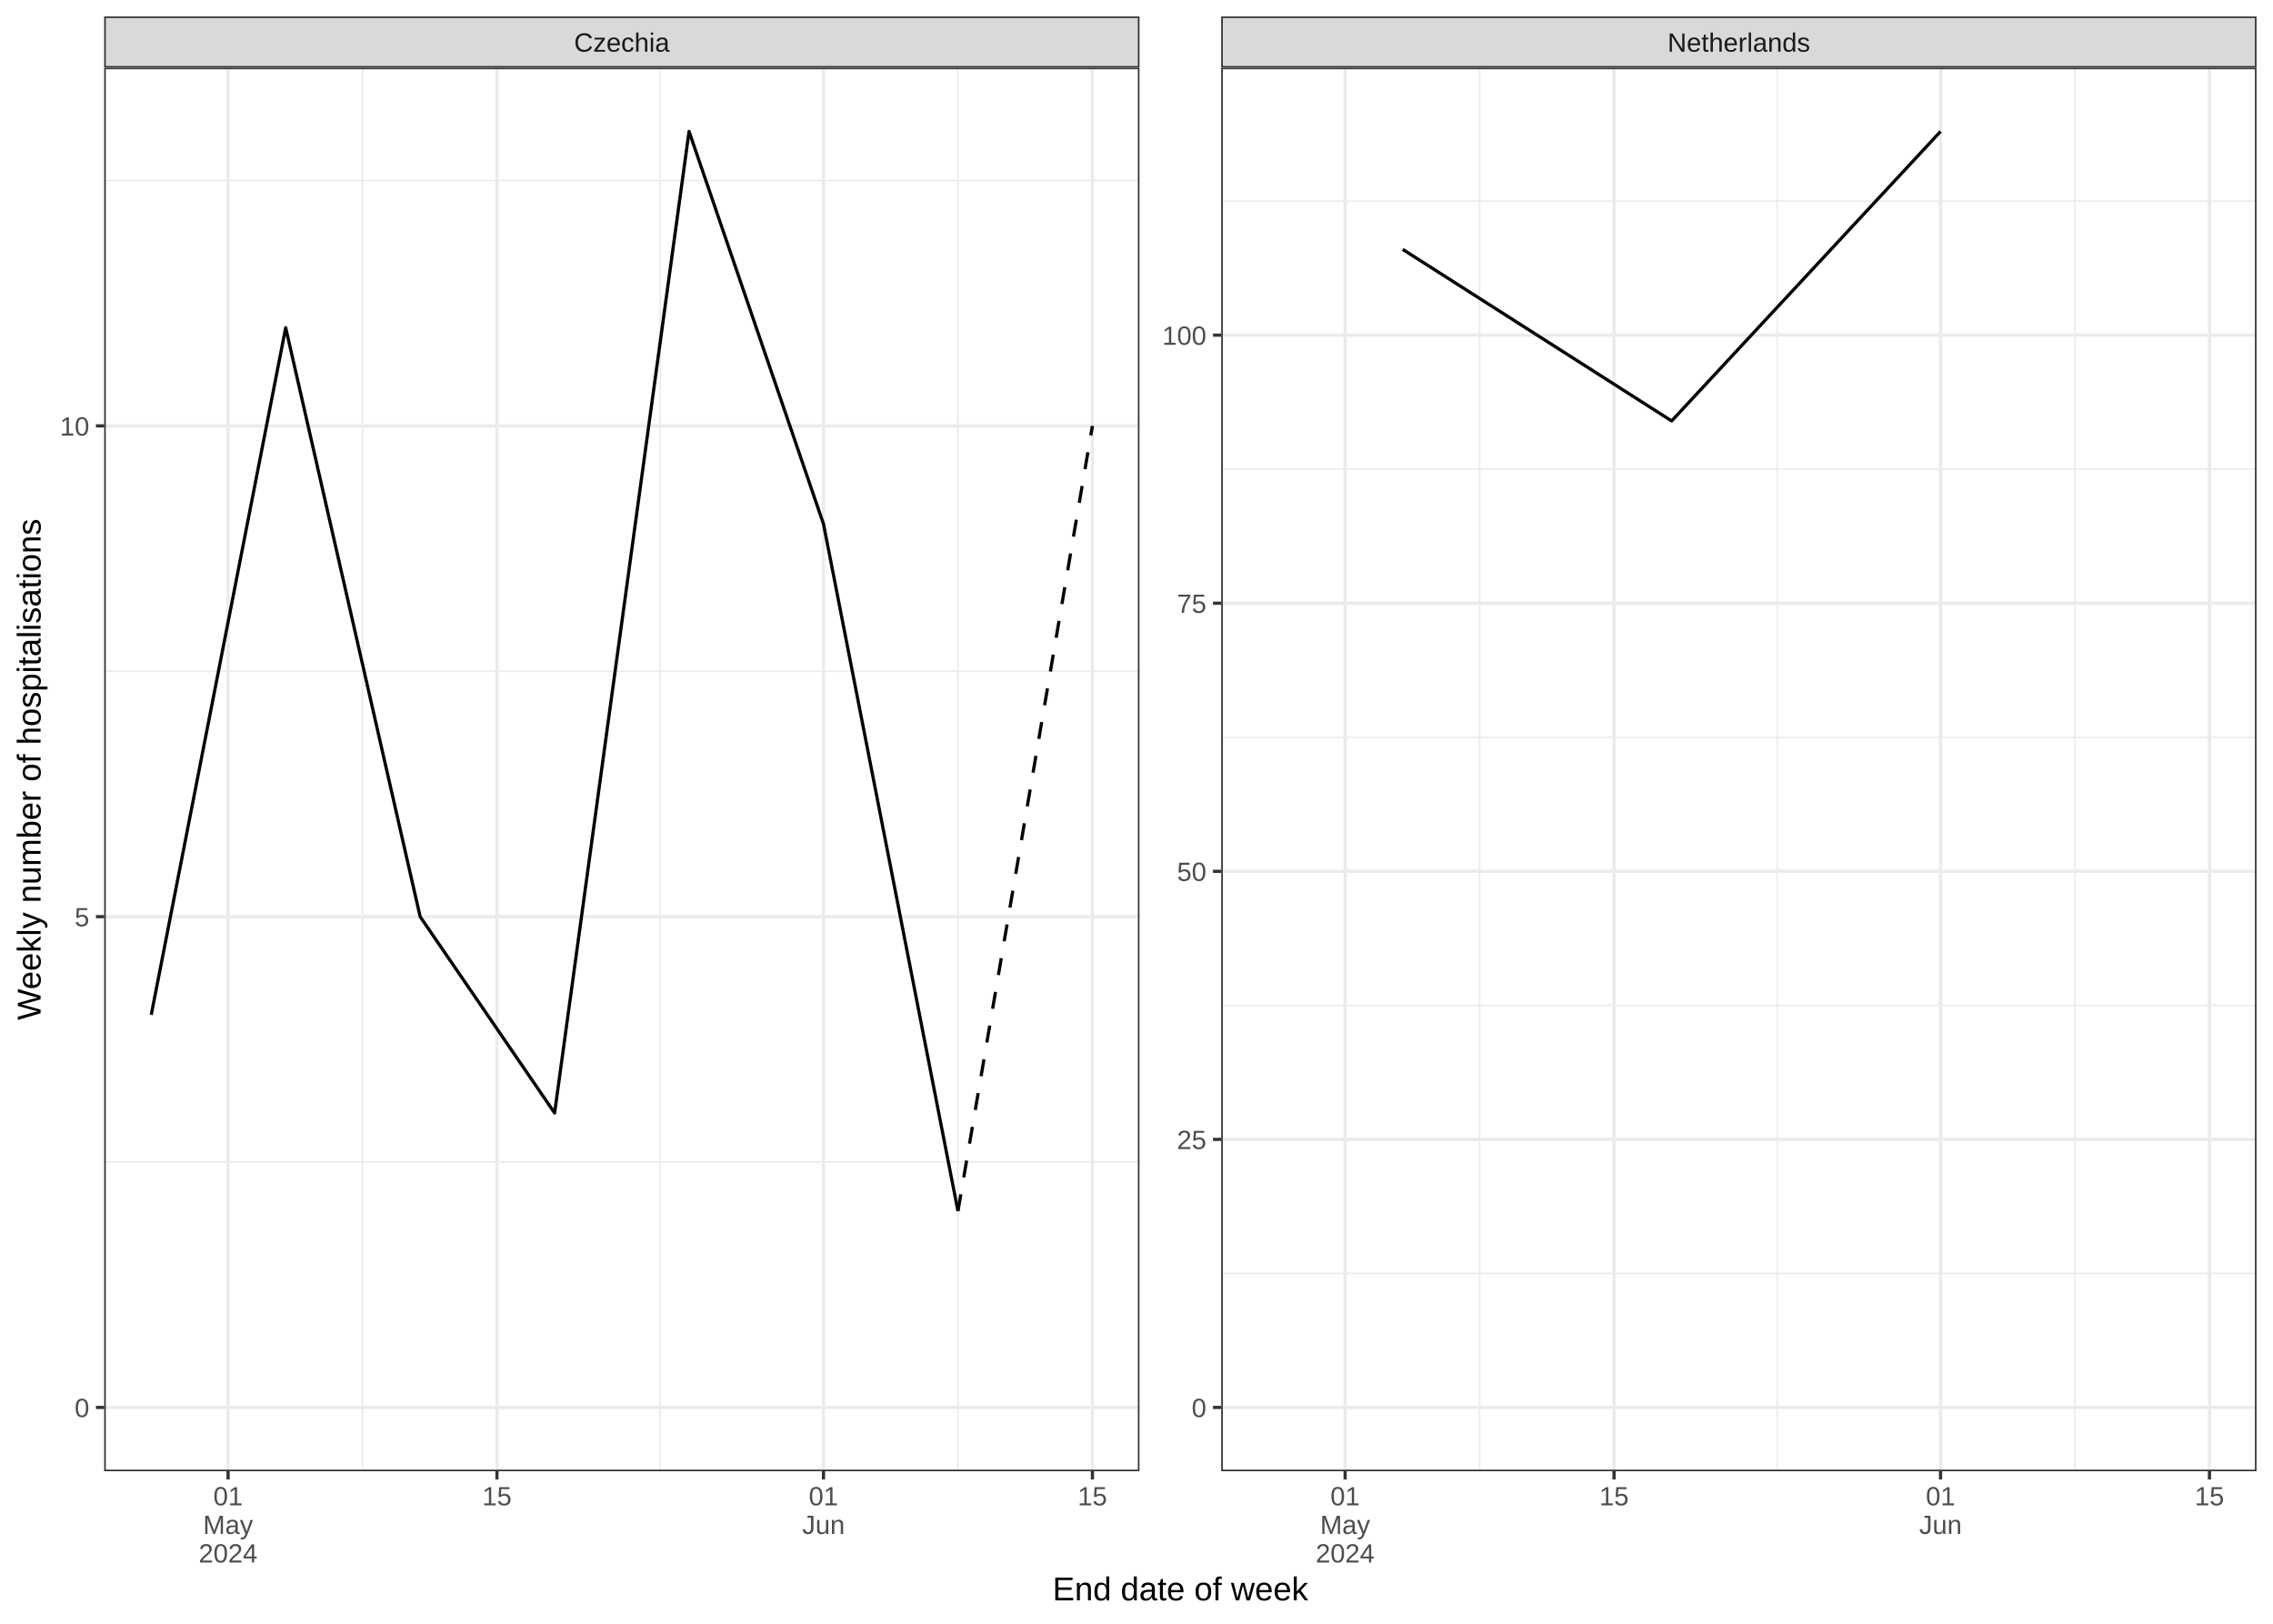
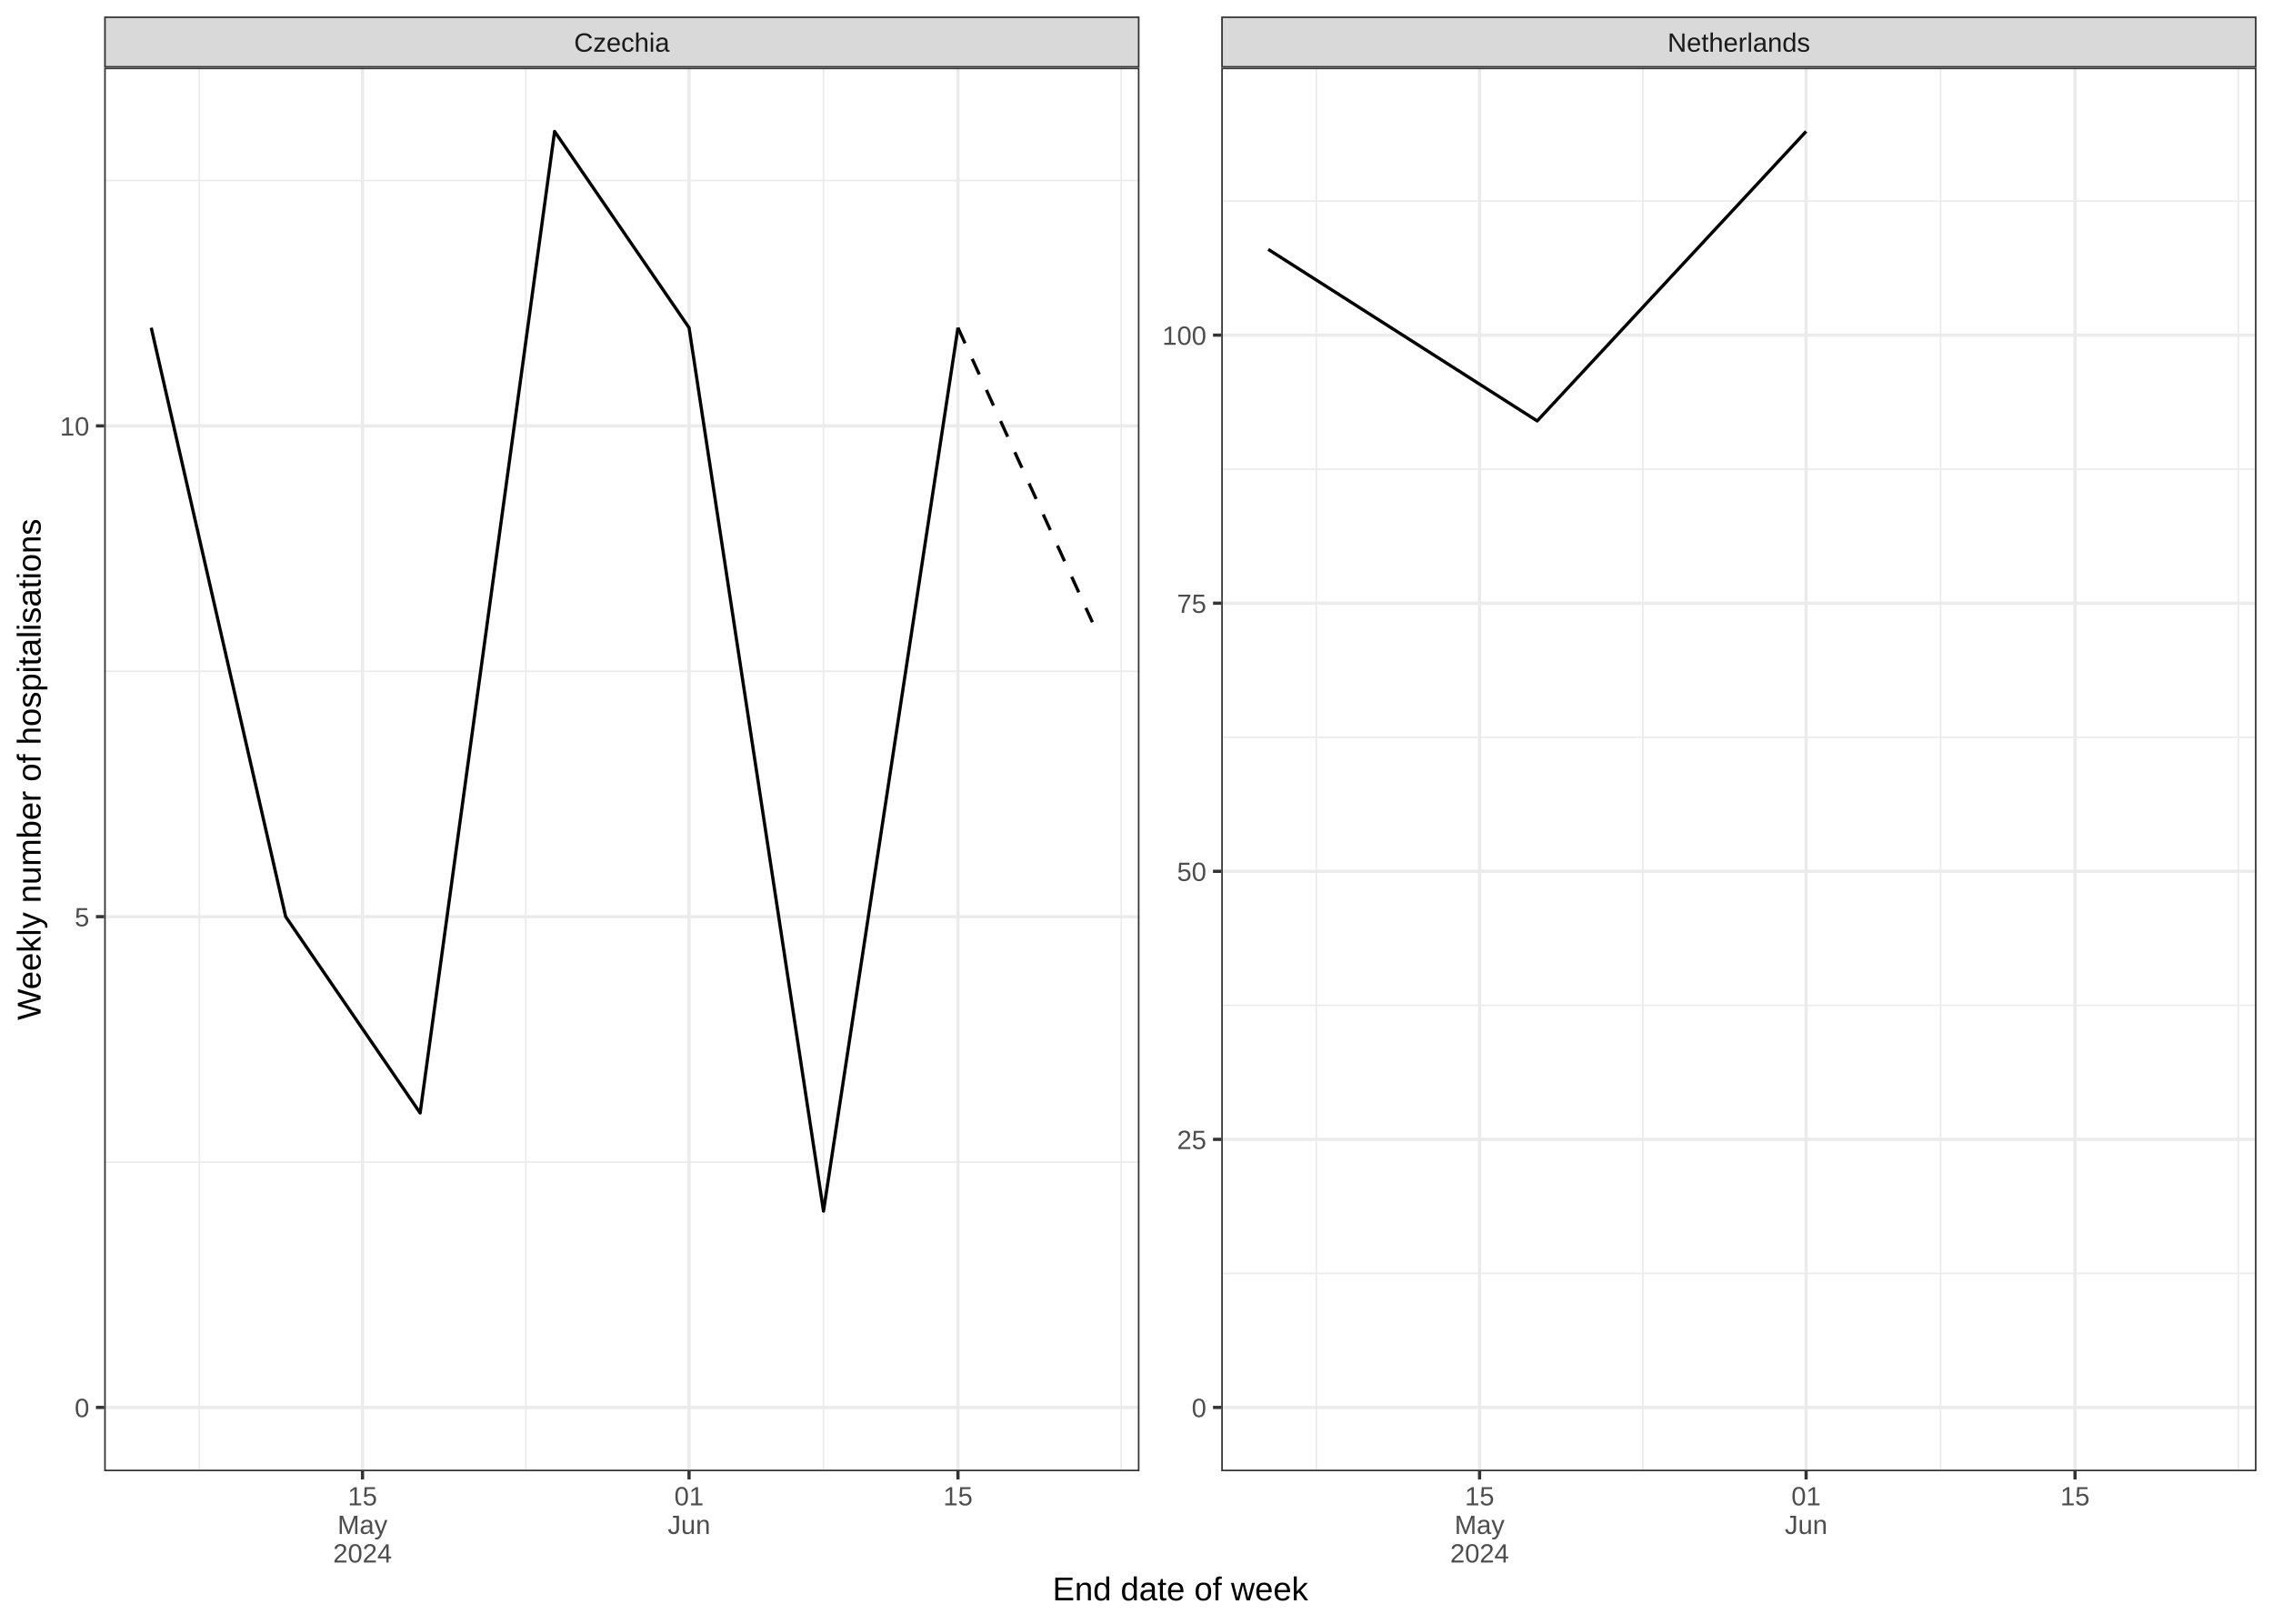
<svg xmlns="http://www.w3.org/2000/svg" class="svglite" width="756.00pt" height="540.00pt" viewBox="0 0 756.00 540.00">
  <defs>
    <style type="text/css">
    .svglite line, .svglite polyline, .svglite polygon, .svglite path, .svglite rect, .svglite circle {
      fill: none;
      stroke: #000000;
      stroke-linecap: round;
      stroke-linejoin: round;
      stroke-miterlimit: 10.00;
    }
    .svglite text {
      white-space: pre;
    }
  </style>
  </defs>
  <rect width="100%" height="100%" style="stroke: none; fill: #FFFFFF;" />
  <defs>
    <clipPath id="cpMC4wMHw3NTYuMDB8MC4wMHw1NDAuMDA=">
      <rect x="0.00" y="0.00" width="756.00" height="540.00" />
    </clipPath>
  </defs>
  <g clip-path="url(#cpMC4wMHw3NTYuMDB8MC4wMHw1NDAuMDA=)">
    <rect x="0.00" y="0.00" width="756.00" height="540.00" style="stroke-width: 1.07; stroke: #FFFFFF; fill: #FFFFFF;" />
  </g>
  <defs>
    <clipPath id="cpMzQuNjV8Mzc4Ljk5fDIyLjQ5fDQ4OS4yOQ==">
      <rect x="34.65" y="22.49" width="344.34" height="466.80" />
    </clipPath>
  </defs>
  <g clip-path="url(#cpMzQuNjV8Mzc4Ljk5fDIyLjQ5fDQ4OS4yOQ==)">
    <rect x="34.65" y="22.49" width="344.34" height="466.80" style="stroke-width: 1.07; stroke: none; fill: #FFFFFF;" />
    <polyline points="34.65,386.46 378.99,386.46 " style="stroke-width: 0.53; stroke: #EBEBEB; stroke-linecap: butt;" />
    <polyline points="34.65,223.25 378.99,223.25 " style="stroke-width: 0.53; stroke: #EBEBEB; stroke-linecap: butt;" />
    <polyline points="34.65,60.03 378.99,60.03 " style="stroke-width: 0.53; stroke: #EBEBEB; stroke-linecap: butt;" />
-     <polyline points="120.57,489.29 120.57,22.49 " style="stroke-width: 0.53; stroke: #EBEBEB; stroke-linecap: butt;" />
-     <polyline points="219.60,489.29 219.60,22.49 " style="stroke-width: 0.53; stroke: #EBEBEB; stroke-linecap: butt;" />
-     <polyline points="318.62,489.29 318.62,22.49 " style="stroke-width: 0.53; stroke: #EBEBEB; stroke-linecap: butt;" />
+     <polyline points="66.27,489.29 66.27,22.49 " style="stroke-width: 0.53; stroke: #EBEBEB; stroke-linecap: butt;" />
+     <polyline points="174.88,489.29 174.88,22.49 " style="stroke-width: 0.53; stroke: #EBEBEB; stroke-linecap: butt;" />
+     <polyline points="273.90,489.29 273.90,22.49 " style="stroke-width: 0.53; stroke: #EBEBEB; stroke-linecap: butt;" />
+     <polyline points="372.92,489.29 372.92,22.49 " style="stroke-width: 0.53; stroke: #EBEBEB; stroke-linecap: butt;" />
    <polyline points="34.65,468.07 378.99,468.07 " style="stroke-width: 1.07; stroke: #EBEBEB; stroke-linecap: butt;" />
    <polyline points="34.65,304.85 378.99,304.85 " style="stroke-width: 1.07; stroke: #EBEBEB; stroke-linecap: butt;" />
    <polyline points="34.65,141.64 378.99,141.64 " style="stroke-width: 1.07; stroke: #EBEBEB; stroke-linecap: butt;" />
-     <polyline points="75.86,489.29 75.86,22.49 " style="stroke-width: 1.07; stroke: #EBEBEB; stroke-linecap: butt;" />
-     <polyline points="165.29,489.29 165.29,22.49 " style="stroke-width: 1.07; stroke: #EBEBEB; stroke-linecap: butt;" />
-     <polyline points="273.90,489.29 273.90,22.49 " style="stroke-width: 1.07; stroke: #EBEBEB; stroke-linecap: butt;" />
-     <polyline points="363.34,489.29 363.34,22.49 " style="stroke-width: 1.07; stroke: #EBEBEB; stroke-linecap: butt;" />
-     <polyline points="50.30,337.50 95.02,108.99 139.74,304.85 184.46,370.14 229.18,43.71 273.90,174.28 318.62,402.78 " style="stroke-width: 1.07; stroke-linecap: butt;" />
-     <polyline points="318.62,402.78 363.34,141.64 " style="stroke-width: 1.07; stroke-dasharray: 5.69,5.69; stroke-linecap: butt;" />
+     <polyline points="120.57,489.29 120.57,22.49 " style="stroke-width: 1.07; stroke: #EBEBEB; stroke-linecap: butt;" />
+     <polyline points="229.18,489.29 229.18,22.49 " style="stroke-width: 1.07; stroke: #EBEBEB; stroke-linecap: butt;" />
+     <polyline points="318.62,489.29 318.62,22.49 " style="stroke-width: 1.07; stroke: #EBEBEB; stroke-linecap: butt;" />
+     <polyline points="50.30,108.99 95.02,304.85 139.74,370.14 184.46,43.71 229.18,108.99 273.90,402.78 318.62,108.99 " style="stroke-width: 1.07; stroke-linecap: butt;" />
+     <polyline points="318.62,108.99 363.34,206.92 " style="stroke-width: 1.07; stroke-dasharray: 5.69,5.69; stroke-linecap: butt;" />
    <rect x="34.65" y="22.49" width="344.34" height="466.80" style="stroke-width: 1.07; stroke: #333333;" />
  </g>
  <g clip-path="url(#cpMC4wMHw3NTYuMDB8MC4wMHw1NDAuMDA=)">
</g>
  <defs>
    <clipPath id="cpNDA2LjE4fDc1MC41MnwyMi40OXw0ODkuMjk=">
      <rect x="406.18" y="22.49" width="344.34" height="466.80" />
    </clipPath>
  </defs>
  <g clip-path="url(#cpNDA2LjE4fDc1MC41MnwyMi40OXw0ODkuMjk=)">
    <rect x="406.18" y="22.49" width="344.34" height="466.80" style="stroke-width: 1.07; stroke: none; fill: #FFFFFF;" />
    <polyline points="406.18,423.49 750.52,423.49 " style="stroke-width: 0.53; stroke: #EBEBEB; stroke-linecap: butt;" />
    <polyline points="406.18,334.34 750.52,334.34 " style="stroke-width: 0.53; stroke: #EBEBEB; stroke-linecap: butt;" />
    <polyline points="406.18,245.19 750.52,245.19 " style="stroke-width: 0.53; stroke: #EBEBEB; stroke-linecap: butt;" />
    <polyline points="406.18,156.04 750.52,156.04 " style="stroke-width: 0.53; stroke: #EBEBEB; stroke-linecap: butt;" />
    <polyline points="406.18,66.89 750.52,66.89 " style="stroke-width: 0.53; stroke: #EBEBEB; stroke-linecap: butt;" />
-     <polyline points="492.11,489.29 492.11,22.49 " style="stroke-width: 0.53; stroke: #EBEBEB; stroke-linecap: butt;" />
-     <polyline points="591.13,489.29 591.13,22.49 " style="stroke-width: 0.53; stroke: #EBEBEB; stroke-linecap: butt;" />
-     <polyline points="690.15,489.29 690.15,22.49 " style="stroke-width: 0.53; stroke: #EBEBEB; stroke-linecap: butt;" />
+     <polyline points="437.81,489.29 437.81,22.49 " style="stroke-width: 0.53; stroke: #EBEBEB; stroke-linecap: butt;" />
+     <polyline points="546.41,489.29 546.41,22.49 " style="stroke-width: 0.53; stroke: #EBEBEB; stroke-linecap: butt;" />
+     <polyline points="645.43,489.29 645.43,22.49 " style="stroke-width: 0.53; stroke: #EBEBEB; stroke-linecap: butt;" />
+     <polyline points="744.45,489.29 744.45,22.49 " style="stroke-width: 0.53; stroke: #EBEBEB; stroke-linecap: butt;" />
    <polyline points="406.18,468.07 750.52,468.07 " style="stroke-width: 1.07; stroke: #EBEBEB; stroke-linecap: butt;" />
    <polyline points="406.18,378.92 750.52,378.92 " style="stroke-width: 1.07; stroke: #EBEBEB; stroke-linecap: butt;" />
    <polyline points="406.18,289.77 750.52,289.77 " style="stroke-width: 1.07; stroke: #EBEBEB; stroke-linecap: butt;" />
    <polyline points="406.18,200.61 750.52,200.61 " style="stroke-width: 1.07; stroke: #EBEBEB; stroke-linecap: butt;" />
    <polyline points="406.18,111.46 750.52,111.46 " style="stroke-width: 1.07; stroke: #EBEBEB; stroke-linecap: butt;" />
-     <polyline points="447.39,489.29 447.39,22.49 " style="stroke-width: 1.07; stroke: #EBEBEB; stroke-linecap: butt;" />
-     <polyline points="536.83,489.29 536.83,22.49 " style="stroke-width: 1.07; stroke: #EBEBEB; stroke-linecap: butt;" />
-     <polyline points="645.43,489.29 645.43,22.49 " style="stroke-width: 1.07; stroke: #EBEBEB; stroke-linecap: butt;" />
-     <polyline points="734.87,489.29 734.87,22.49 " style="stroke-width: 1.07; stroke: #EBEBEB; stroke-linecap: butt;" />
-     <polyline points="466.55,82.94 555.99,139.99 645.43,43.71 " style="stroke-width: 1.07; stroke-linecap: butt;" />
+     <polyline points="492.11,489.29 492.11,22.49 " style="stroke-width: 1.07; stroke: #EBEBEB; stroke-linecap: butt;" />
+     <polyline points="600.71,489.29 600.71,22.49 " style="stroke-width: 1.07; stroke: #EBEBEB; stroke-linecap: butt;" />
+     <polyline points="690.15,489.29 690.15,22.49 " style="stroke-width: 1.07; stroke: #EBEBEB; stroke-linecap: butt;" />
+     <polyline points="421.83,82.94 511.27,139.99 600.71,43.71 " style="stroke-width: 1.07; stroke-linecap: butt;" />
    <rect x="406.18" y="22.49" width="344.34" height="466.80" style="stroke-width: 1.07; stroke: #333333;" />
  </g>
  <g clip-path="url(#cpMC4wMHw3NTYuMDB8MC4wMHw1NDAuMDA=)">
</g>
  <defs>
    <clipPath id="cpMzQuNjV8Mzc4Ljk5fDUuNDh8MjIuNDk=">
      <rect x="34.65" y="5.48" width="344.34" height="17.01" />
    </clipPath>
  </defs>
  <g clip-path="url(#cpMzQuNjV8Mzc4Ljk5fDUuNDh8MjIuNDk=)">
    <rect x="34.65" y="5.48" width="344.34" height="17.01" style="stroke-width: 1.07; stroke: #333333; fill: #D9D9D9;" />
    <text x="206.82" y="17.19" text-anchor="middle" style="font-size: 8.80px;fill: #1A1A1A; font-family: &quot;Liberation Sans&quot;;" textLength="34.42px" lengthAdjust="spacingAndGlyphs">Czechia</text>
  </g>
  <g clip-path="url(#cpMC4wMHw3NTYuMDB8MC4wMHw1NDAuMDA=)">
</g>
  <defs>
    <clipPath id="cpNDA2LjE4fDc1MC41Mnw1LjQ4fDIyLjQ5">
      <rect x="406.18" y="5.48" width="344.34" height="17.01" />
    </clipPath>
  </defs>
  <g clip-path="url(#cpNDA2LjE4fDc1MC41Mnw1LjQ4fDIyLjQ5)">
    <rect x="406.18" y="5.48" width="344.34" height="17.01" style="stroke-width: 1.07; stroke: #333333; fill: #D9D9D9;" />
    <text x="578.35" y="17.19" text-anchor="middle" style="font-size: 8.80px;fill: #1A1A1A; font-family: &quot;Liberation Sans&quot;;" textLength="53.63px" lengthAdjust="spacingAndGlyphs">Netherlands</text>
  </g>
  <g clip-path="url(#cpMC4wMHw3NTYuMDB8MC4wMHw1NDAuMDA=)">
-     <polyline points="75.86,492.03 75.86,489.29 " style="stroke-width: 1.07; stroke: #333333; stroke-linecap: butt;" />
-     <polyline points="165.29,492.03 165.29,489.29 " style="stroke-width: 1.07; stroke: #333333; stroke-linecap: butt;" />
-     <polyline points="273.90,492.03 273.90,489.29 " style="stroke-width: 1.07; stroke: #333333; stroke-linecap: butt;" />
-     <polyline points="363.34,492.03 363.34,489.29 " style="stroke-width: 1.07; stroke: #333333; stroke-linecap: butt;" />
-     <text x="75.86" y="500.63" text-anchor="middle" style="font-size: 8.80px;fill: #4D4D4D; font-family: &quot;Liberation Sans&quot;;" textLength="11.19px" lengthAdjust="spacingAndGlyphs">01</text>
-     <text x="75.86" y="510.14" text-anchor="middle" style="font-size: 8.80px;fill: #4D4D4D; font-family: &quot;Liberation Sans&quot;;" textLength="18.19px" lengthAdjust="spacingAndGlyphs">May</text>
-     <text x="75.86" y="519.64" text-anchor="middle" style="font-size: 8.80px;fill: #4D4D4D; font-family: &quot;Liberation Sans&quot;;" textLength="22.38px" lengthAdjust="spacingAndGlyphs">2024</text>
-     <text x="165.29" y="500.63" text-anchor="middle" style="font-size: 8.80px;fill: #4D4D4D; font-family: &quot;Liberation Sans&quot;;" textLength="11.19px" lengthAdjust="spacingAndGlyphs">15</text>
-     <text x="273.90" y="500.63" text-anchor="middle" style="font-size: 8.80px;fill: #4D4D4D; font-family: &quot;Liberation Sans&quot;;" textLength="11.19px" lengthAdjust="spacingAndGlyphs">01</text>
-     <text x="273.90" y="510.14" text-anchor="middle" style="font-size: 8.80px;fill: #4D4D4D; font-family: &quot;Liberation Sans&quot;;" textLength="13.74px" lengthAdjust="spacingAndGlyphs">Jun</text>
-     <text x="363.34" y="500.63" text-anchor="middle" style="font-size: 8.80px;fill: #4D4D4D; font-family: &quot;Liberation Sans&quot;;" textLength="11.19px" lengthAdjust="spacingAndGlyphs">15</text>
-     <polyline points="447.39,492.03 447.39,489.29 " style="stroke-width: 1.07; stroke: #333333; stroke-linecap: butt;" />
-     <polyline points="536.83,492.03 536.83,489.29 " style="stroke-width: 1.07; stroke: #333333; stroke-linecap: butt;" />
-     <polyline points="645.43,492.03 645.43,489.29 " style="stroke-width: 1.07; stroke: #333333; stroke-linecap: butt;" />
-     <polyline points="734.87,492.03 734.87,489.29 " style="stroke-width: 1.07; stroke: #333333; stroke-linecap: butt;" />
-     <text x="447.39" y="500.63" text-anchor="middle" style="font-size: 8.80px;fill: #4D4D4D; font-family: &quot;Liberation Sans&quot;;" textLength="11.19px" lengthAdjust="spacingAndGlyphs">01</text>
-     <text x="447.39" y="510.14" text-anchor="middle" style="font-size: 8.80px;fill: #4D4D4D; font-family: &quot;Liberation Sans&quot;;" textLength="18.19px" lengthAdjust="spacingAndGlyphs">May</text>
-     <text x="447.39" y="519.64" text-anchor="middle" style="font-size: 8.80px;fill: #4D4D4D; font-family: &quot;Liberation Sans&quot;;" textLength="22.38px" lengthAdjust="spacingAndGlyphs">2024</text>
-     <text x="536.83" y="500.63" text-anchor="middle" style="font-size: 8.80px;fill: #4D4D4D; font-family: &quot;Liberation Sans&quot;;" textLength="11.19px" lengthAdjust="spacingAndGlyphs">15</text>
-     <text x="645.43" y="500.63" text-anchor="middle" style="font-size: 8.80px;fill: #4D4D4D; font-family: &quot;Liberation Sans&quot;;" textLength="11.19px" lengthAdjust="spacingAndGlyphs">01</text>
-     <text x="645.43" y="510.14" text-anchor="middle" style="font-size: 8.80px;fill: #4D4D4D; font-family: &quot;Liberation Sans&quot;;" textLength="13.74px" lengthAdjust="spacingAndGlyphs">Jun</text>
-     <text x="734.87" y="500.63" text-anchor="middle" style="font-size: 8.80px;fill: #4D4D4D; font-family: &quot;Liberation Sans&quot;;" textLength="11.19px" lengthAdjust="spacingAndGlyphs">15</text>
+     <polyline points="120.57,492.03 120.57,489.29 " style="stroke-width: 1.07; stroke: #333333; stroke-linecap: butt;" />
+     <polyline points="229.18,492.03 229.18,489.29 " style="stroke-width: 1.07; stroke: #333333; stroke-linecap: butt;" />
+     <polyline points="318.62,492.03 318.62,489.29 " style="stroke-width: 1.07; stroke: #333333; stroke-linecap: butt;" />
+     <text x="120.57" y="500.63" text-anchor="middle" style="font-size: 8.80px;fill: #4D4D4D; font-family: &quot;Liberation Sans&quot;;" textLength="11.19px" lengthAdjust="spacingAndGlyphs">15</text>
+     <text x="120.57" y="510.14" text-anchor="middle" style="font-size: 8.80px;fill: #4D4D4D; font-family: &quot;Liberation Sans&quot;;" textLength="18.19px" lengthAdjust="spacingAndGlyphs">May</text>
+     <text x="120.57" y="519.64" text-anchor="middle" style="font-size: 8.80px;fill: #4D4D4D; font-family: &quot;Liberation Sans&quot;;" textLength="22.38px" lengthAdjust="spacingAndGlyphs">2024</text>
+     <text x="229.18" y="500.63" text-anchor="middle" style="font-size: 8.80px;fill: #4D4D4D; font-family: &quot;Liberation Sans&quot;;" textLength="11.19px" lengthAdjust="spacingAndGlyphs">01</text>
+     <text x="229.18" y="510.14" text-anchor="middle" style="font-size: 8.80px;fill: #4D4D4D; font-family: &quot;Liberation Sans&quot;;" textLength="13.74px" lengthAdjust="spacingAndGlyphs">Jun</text>
+     <text x="318.62" y="500.63" text-anchor="middle" style="font-size: 8.80px;fill: #4D4D4D; font-family: &quot;Liberation Sans&quot;;" textLength="11.19px" lengthAdjust="spacingAndGlyphs">15</text>
+     <polyline points="492.11,492.03 492.11,489.29 " style="stroke-width: 1.07; stroke: #333333; stroke-linecap: butt;" />
+     <polyline points="600.71,492.03 600.71,489.29 " style="stroke-width: 1.07; stroke: #333333; stroke-linecap: butt;" />
+     <polyline points="690.15,492.03 690.15,489.29 " style="stroke-width: 1.07; stroke: #333333; stroke-linecap: butt;" />
+     <text x="492.11" y="500.63" text-anchor="middle" style="font-size: 8.80px;fill: #4D4D4D; font-family: &quot;Liberation Sans&quot;;" textLength="11.19px" lengthAdjust="spacingAndGlyphs">15</text>
+     <text x="492.11" y="510.14" text-anchor="middle" style="font-size: 8.80px;fill: #4D4D4D; font-family: &quot;Liberation Sans&quot;;" textLength="18.19px" lengthAdjust="spacingAndGlyphs">May</text>
+     <text x="492.11" y="519.64" text-anchor="middle" style="font-size: 8.80px;fill: #4D4D4D; font-family: &quot;Liberation Sans&quot;;" textLength="22.38px" lengthAdjust="spacingAndGlyphs">2024</text>
+     <text x="600.71" y="500.63" text-anchor="middle" style="font-size: 8.80px;fill: #4D4D4D; font-family: &quot;Liberation Sans&quot;;" textLength="11.19px" lengthAdjust="spacingAndGlyphs">01</text>
+     <text x="600.71" y="510.14" text-anchor="middle" style="font-size: 8.80px;fill: #4D4D4D; font-family: &quot;Liberation Sans&quot;;" textLength="13.74px" lengthAdjust="spacingAndGlyphs">Jun</text>
+     <text x="690.15" y="500.63" text-anchor="middle" style="font-size: 8.80px;fill: #4D4D4D; font-family: &quot;Liberation Sans&quot;;" textLength="11.19px" lengthAdjust="spacingAndGlyphs">15</text>
    <text x="401.25" y="471.28" text-anchor="end" style="font-size: 8.80px;fill: #4D4D4D; font-family: &quot;Liberation Sans&quot;;" textLength="5.59px" lengthAdjust="spacingAndGlyphs">0</text>
    <text x="401.25" y="382.13" text-anchor="end" style="font-size: 8.80px;fill: #4D4D4D; font-family: &quot;Liberation Sans&quot;;" textLength="11.19px" lengthAdjust="spacingAndGlyphs">25</text>
    <text x="401.25" y="292.97" text-anchor="end" style="font-size: 8.80px;fill: #4D4D4D; font-family: &quot;Liberation Sans&quot;;" textLength="11.19px" lengthAdjust="spacingAndGlyphs">50</text>
    <text x="401.25" y="203.82" text-anchor="end" style="font-size: 8.80px;fill: #4D4D4D; font-family: &quot;Liberation Sans&quot;;" textLength="11.19px" lengthAdjust="spacingAndGlyphs">75</text>
    <text x="401.25" y="114.67" text-anchor="end" style="font-size: 8.80px;fill: #4D4D4D; font-family: &quot;Liberation Sans&quot;;" textLength="16.78px" lengthAdjust="spacingAndGlyphs">100</text>
    <polyline points="403.44,468.07 406.18,468.07 " style="stroke-width: 1.07; stroke: #333333; stroke-linecap: butt;" />
    <polyline points="403.44,378.92 406.18,378.92 " style="stroke-width: 1.07; stroke: #333333; stroke-linecap: butt;" />
    <polyline points="403.44,289.77 406.18,289.77 " style="stroke-width: 1.07; stroke: #333333; stroke-linecap: butt;" />
    <polyline points="403.44,200.61 406.18,200.61 " style="stroke-width: 1.07; stroke: #333333; stroke-linecap: butt;" />
    <polyline points="403.44,111.46 406.18,111.46 " style="stroke-width: 1.07; stroke: #333333; stroke-linecap: butt;" />
    <text x="29.72" y="471.28" text-anchor="end" style="font-size: 8.80px;fill: #4D4D4D; font-family: &quot;Liberation Sans&quot;;" textLength="5.59px" lengthAdjust="spacingAndGlyphs">0</text>
    <text x="29.72" y="308.06" text-anchor="end" style="font-size: 8.80px;fill: #4D4D4D; font-family: &quot;Liberation Sans&quot;;" textLength="5.59px" lengthAdjust="spacingAndGlyphs">5</text>
    <text x="29.72" y="144.85" text-anchor="end" style="font-size: 8.80px;fill: #4D4D4D; font-family: &quot;Liberation Sans&quot;;" textLength="11.19px" lengthAdjust="spacingAndGlyphs">10</text>
    <polyline points="31.91,468.07 34.65,468.07 " style="stroke-width: 1.07; stroke: #333333; stroke-linecap: butt;" />
    <polyline points="31.91,304.85 34.65,304.85 " style="stroke-width: 1.07; stroke: #333333; stroke-linecap: butt;" />
    <polyline points="31.91,141.64 34.65,141.64 " style="stroke-width: 1.07; stroke: #333333; stroke-linecap: butt;" />
    <text x="392.59" y="532.23" text-anchor="middle" style="font-size: 11.00px; font-family: &quot;Liberation Sans&quot;;" textLength="95.72px" lengthAdjust="spacingAndGlyphs">End date of week</text>
    <text transform="translate(13.50,255.89) rotate(-90)" text-anchor="middle" style="font-size: 11.00px; font-family: &quot;Liberation Sans&quot;;" textLength="189.66px" lengthAdjust="spacingAndGlyphs">Weekly number of hospitalisations</text>
  </g>
</svg>
